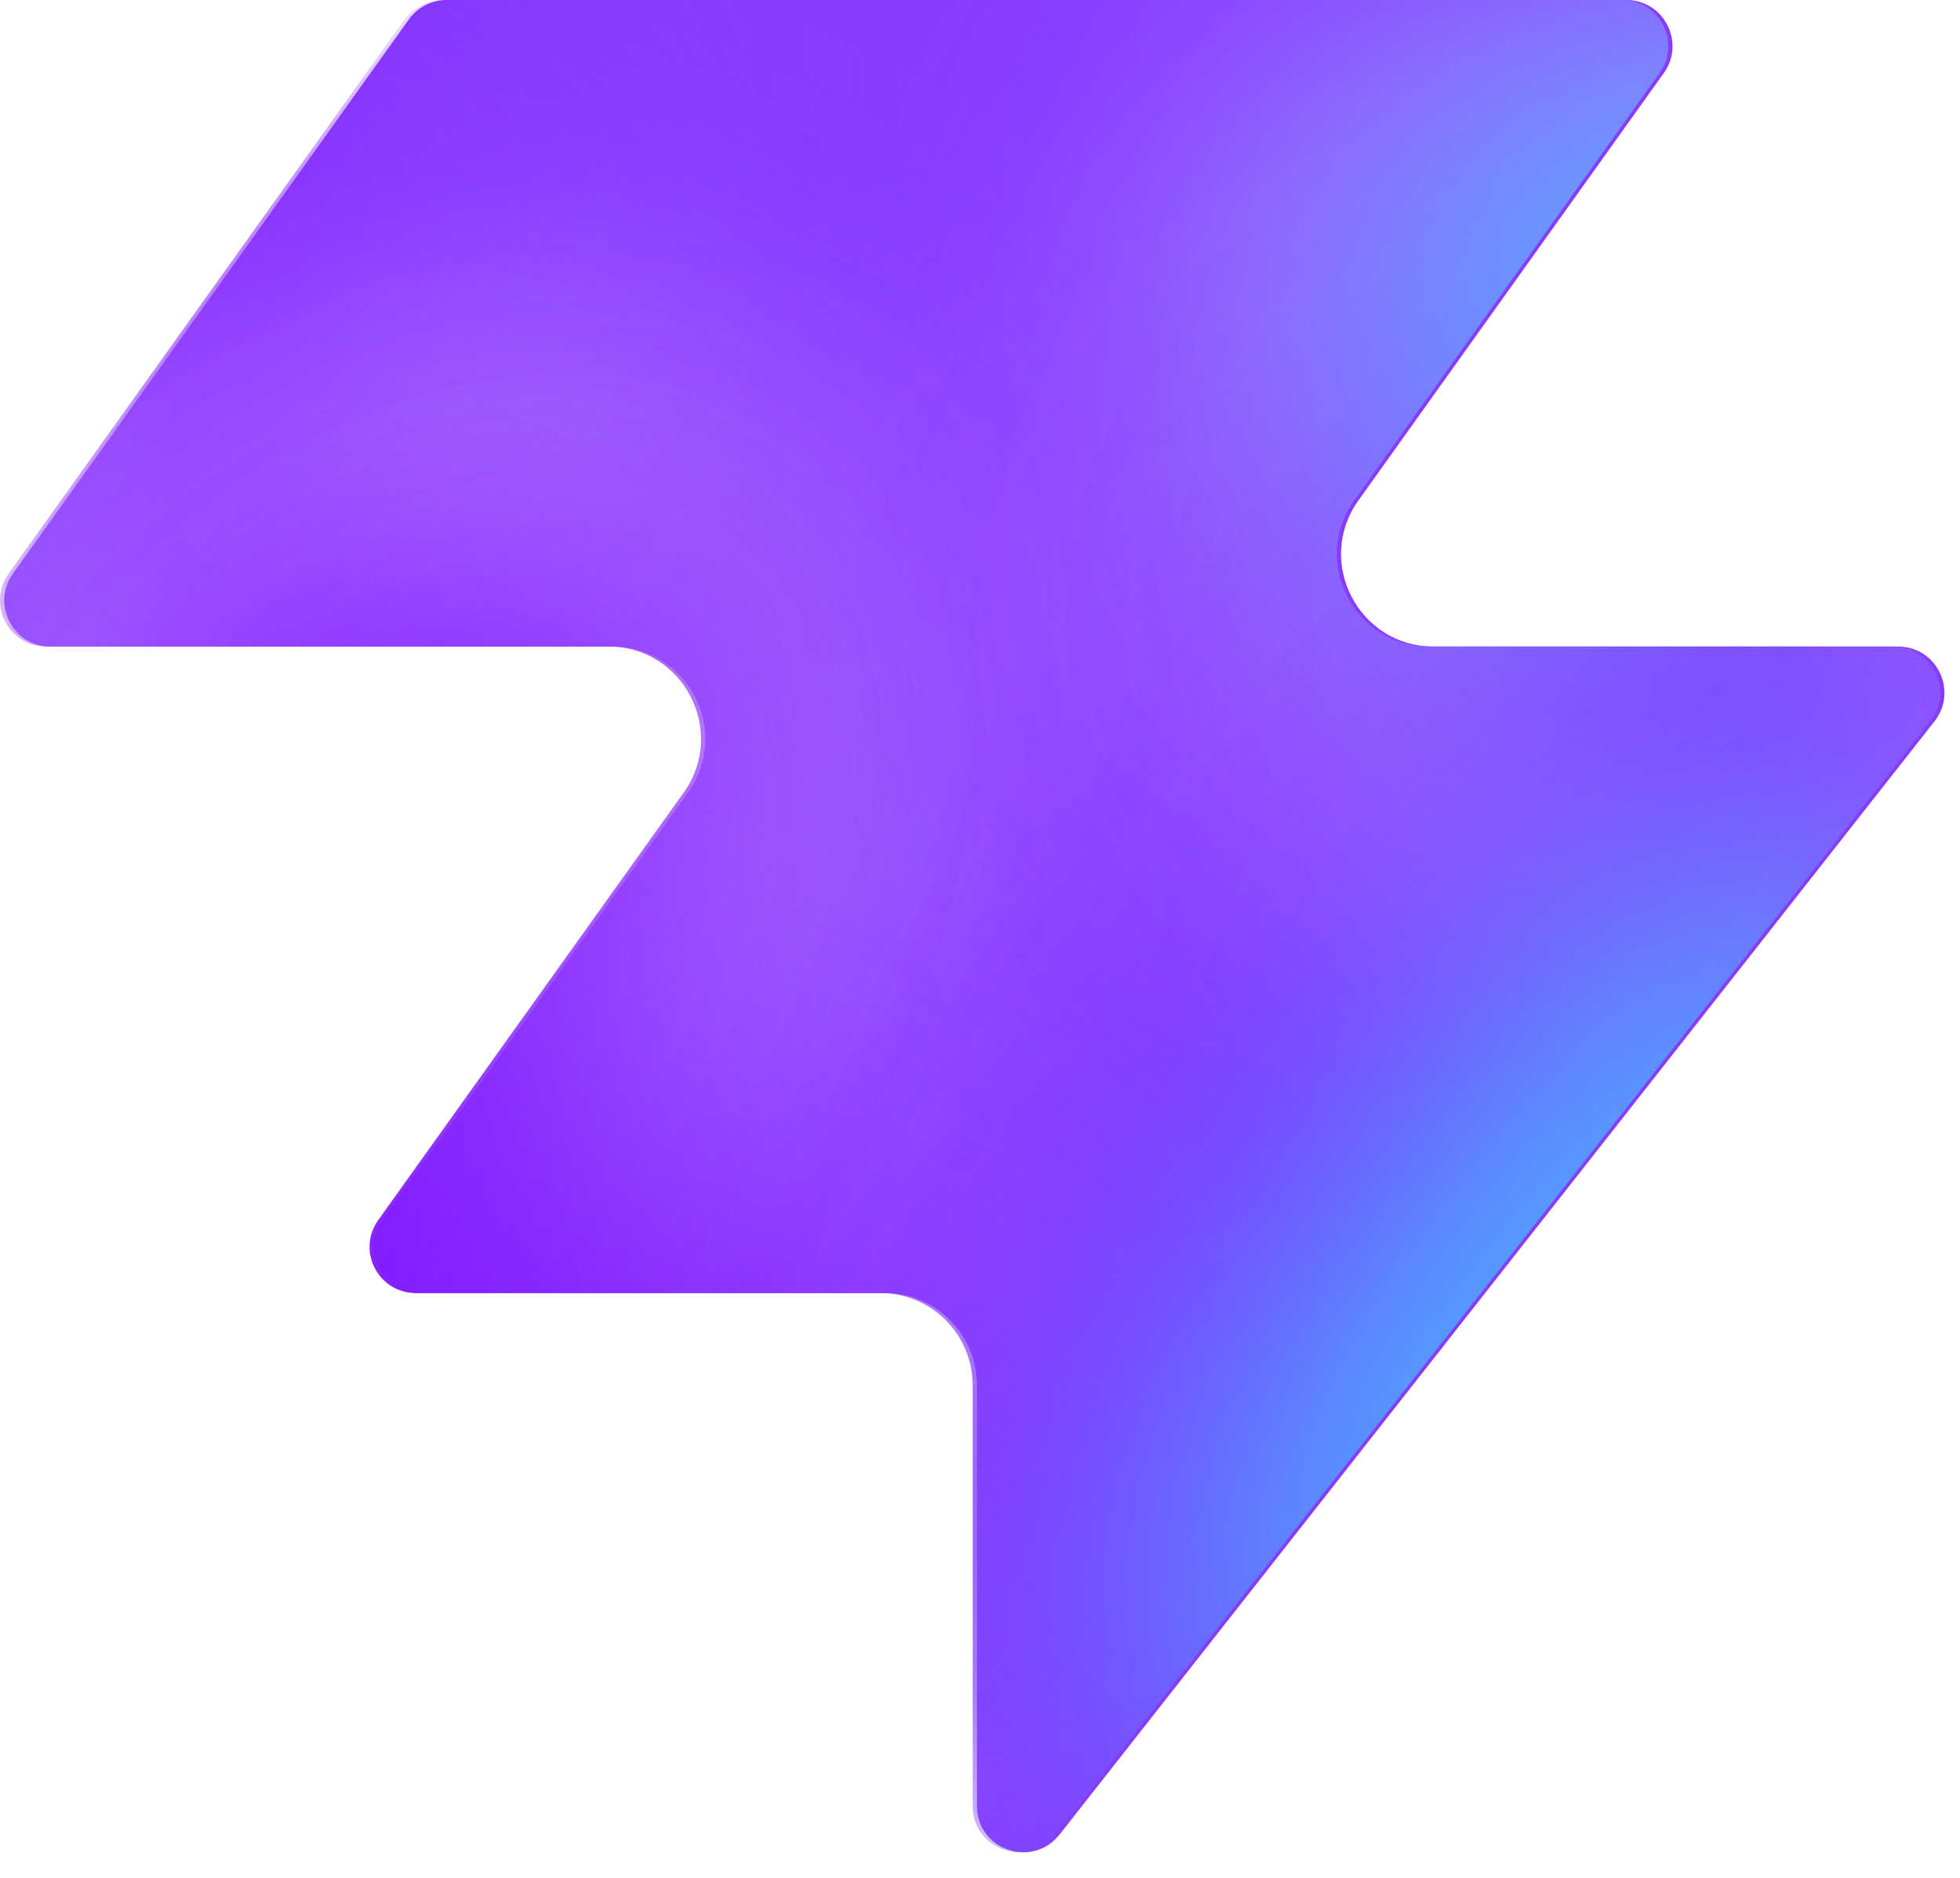
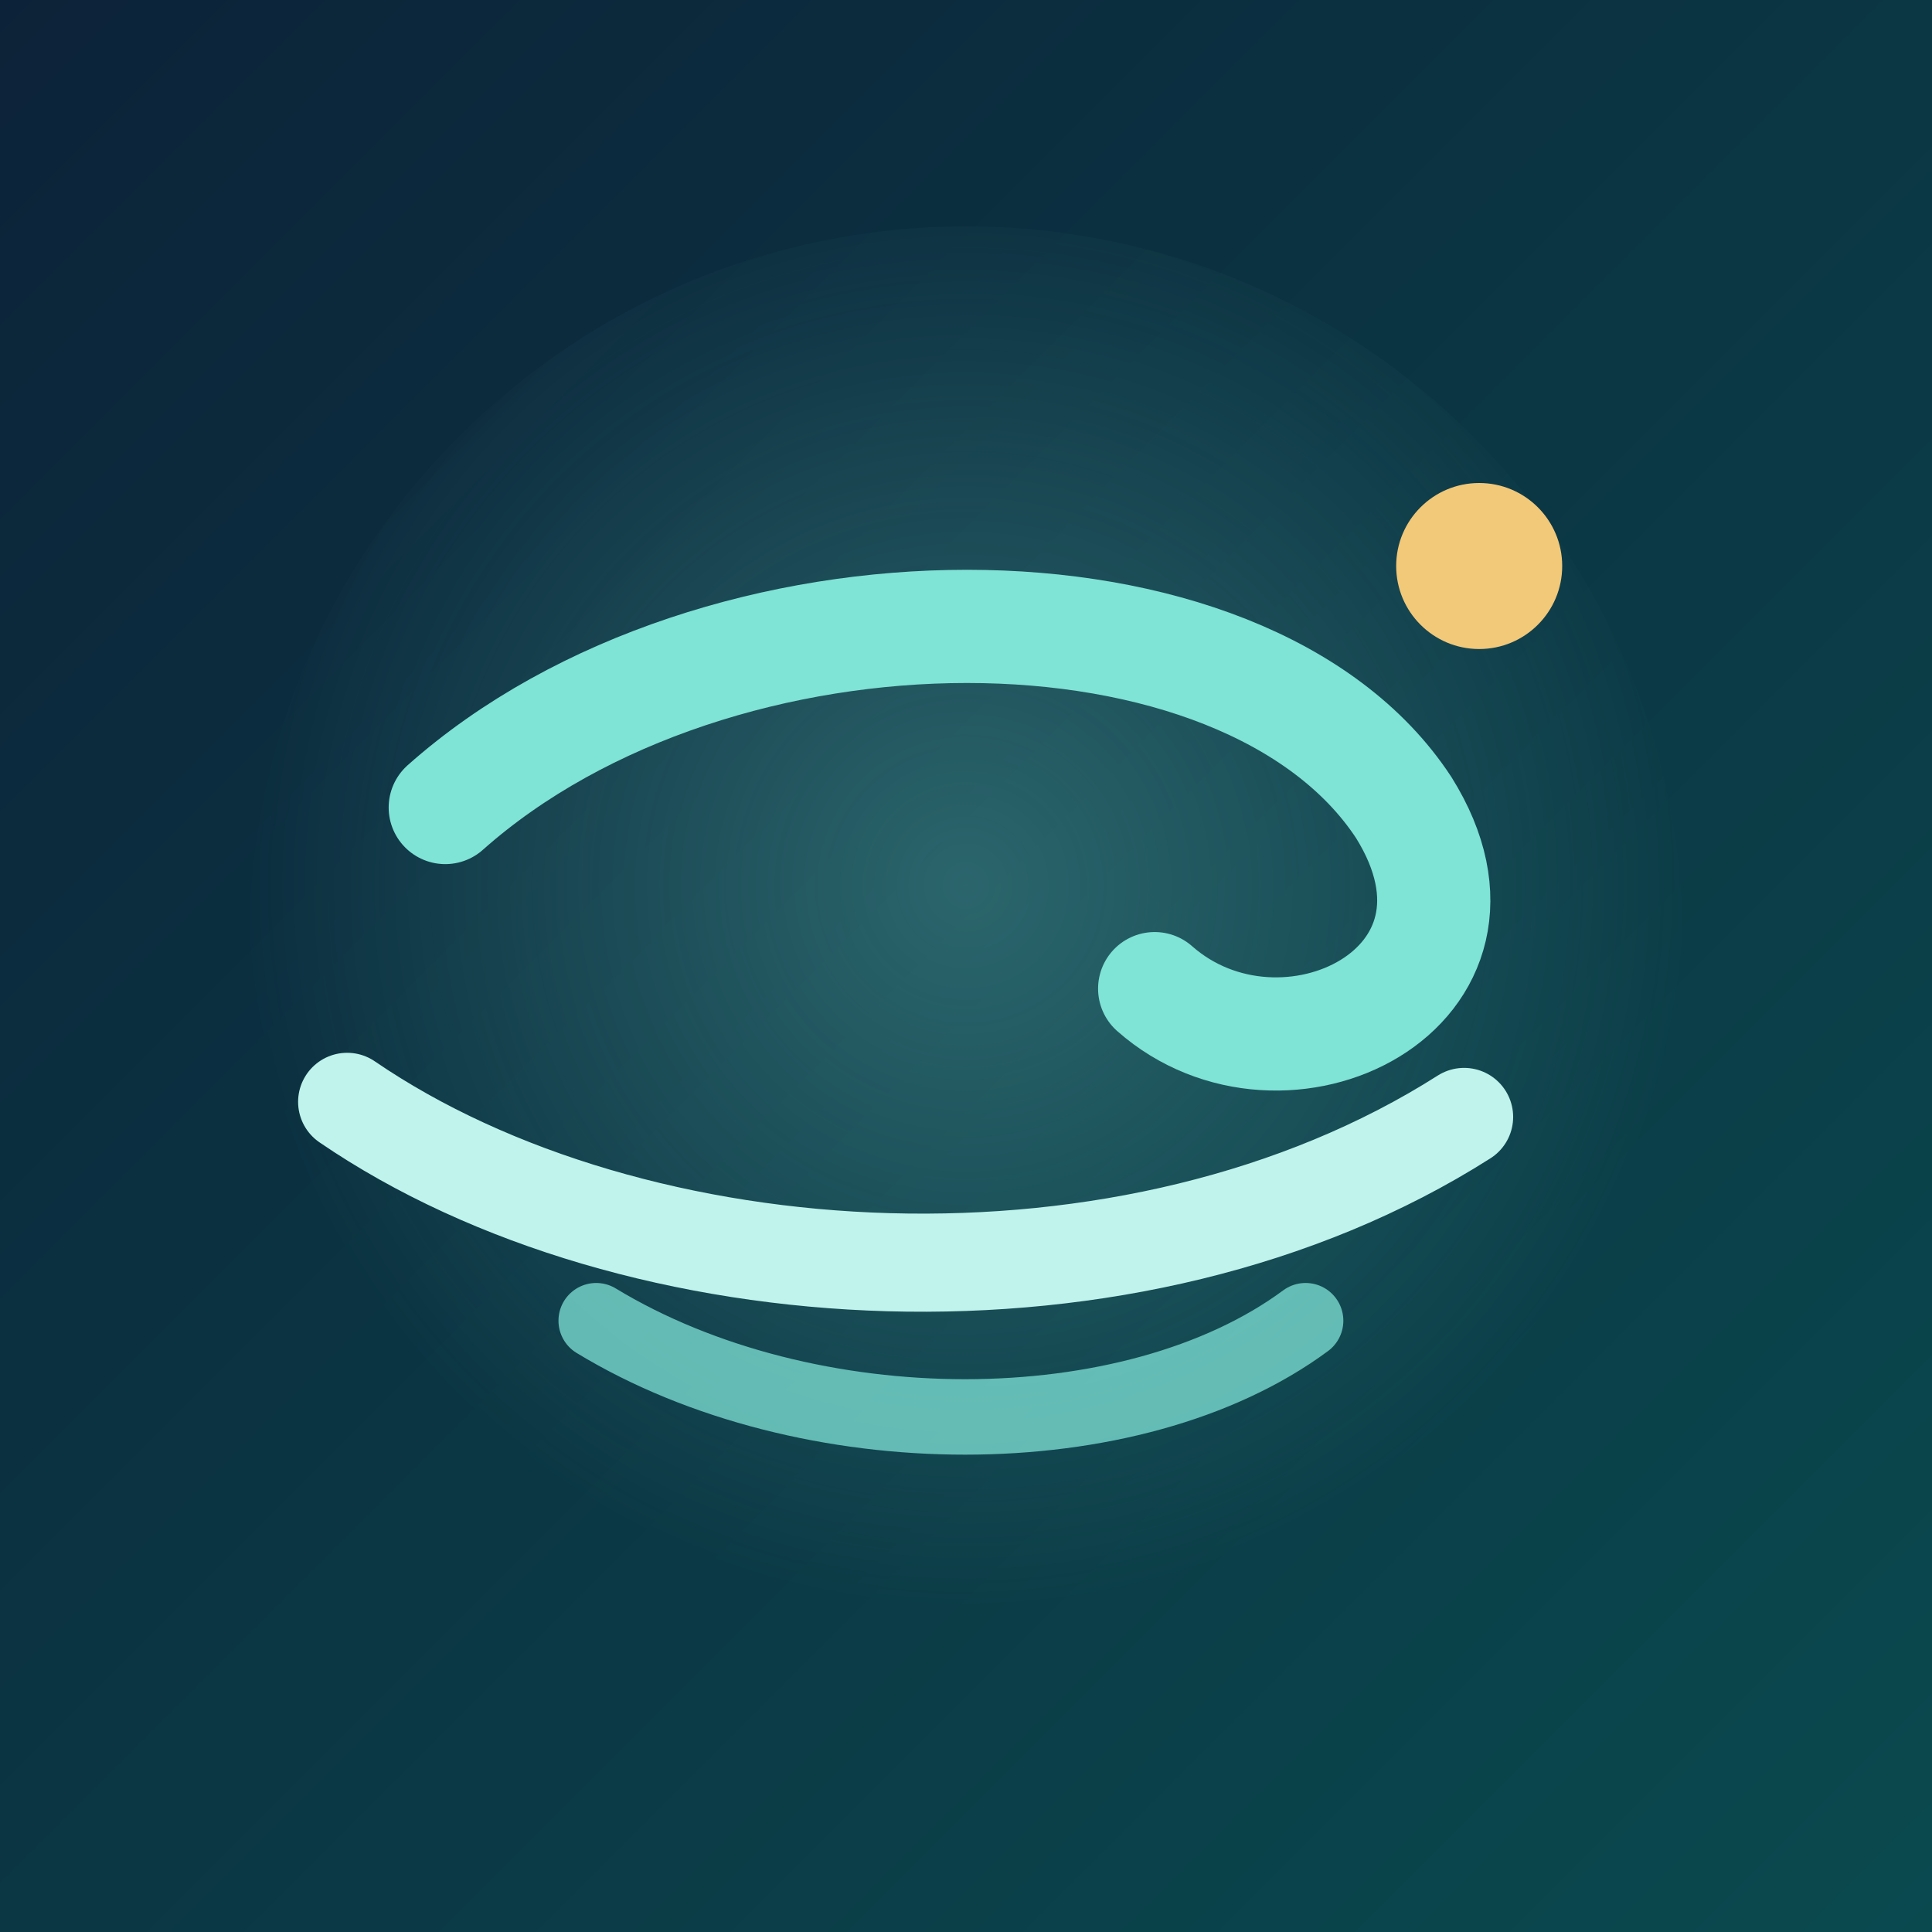
- <svg xmlns="http://www.w3.org/2000/svg" width="48" height="46" fill="none" viewBox="0 0 48 46">
-   <path fill="#863bff" d="M25.946 44.938c-.664.845-2.021.375-2.021-.698V33.937a2.26 2.26 0 0 0-2.262-2.262H10.287c-.92 0-1.456-1.04-.92-1.788l7.48-10.471c1.07-1.497 0-3.578-1.842-3.578H1.237c-.92 0-1.456-1.04-.92-1.788L10.013.474c.214-.297.556-.474.92-.474h28.894c.92 0 1.456 1.04.92 1.788l-7.48 10.471c-1.07 1.498 0 3.579 1.842 3.579h11.377c.943 0 1.473 1.088.89 1.83L25.947 44.94z" style="fill:#863bff;fill:color(display-p3 .525 .23 1);fill-opacity:1" />
-   <mask id="a" width="48" height="46" x="0" y="0" maskUnits="userSpaceOnUse" style="mask-type:alpha">
-     <path fill="#000" d="M25.842 44.938c-.664.844-2.021.375-2.021-.698V33.937a2.26 2.26 0 0 0-2.262-2.262H10.183c-.92 0-1.456-1.04-.92-1.788l7.48-10.471c1.07-1.498 0-3.579-1.842-3.579H1.133c-.92 0-1.456-1.04-.92-1.787L9.91.473c.214-.297.556-.474.92-.474h28.894c.92 0 1.456 1.04.92 1.788l-7.48 10.471c-1.07 1.498 0 3.578 1.842 3.578h11.377c.943 0 1.473 1.088.89 1.832L25.843 44.94z" style="fill:#000;fill-opacity:1" />
-   </mask>
-   <g mask="url(#a)">
-     <g filter="url(#b)">
-       <ellipse cx="5.508" cy="14.704" fill="#ede6ff" rx="5.508" ry="14.704" style="fill:#ede6ff;fill:color(display-p3 .927 .903 1);fill-opacity:1" transform="matrix(.00324 1 1 -.00324 -4.47 31.516)" />
-     </g>
-     <g filter="url(#c)">
-       <ellipse cx="10.399" cy="29.851" fill="#ede6ff" rx="10.399" ry="29.851" style="fill:#ede6ff;fill:color(display-p3 .927 .903 1);fill-opacity:1" transform="matrix(.00324 1 1 -.00324 -39.328 7.883)" />
-     </g>
-     <g filter="url(#d)">
-       <ellipse cx="5.508" cy="30.487" fill="#7e14ff" rx="5.508" ry="30.487" style="fill:#7e14ff;fill:color(display-p3 .492 .077 1);fill-opacity:1" transform="rotate(89.814 -25.913 -14.639)scale(1 -1)" />
-     </g>
-     <g filter="url(#e)">
-       <ellipse cx="5.508" cy="30.599" fill="#7e14ff" rx="5.508" ry="30.599" style="fill:#7e14ff;fill:color(display-p3 .492 .077 1);fill-opacity:1" transform="rotate(89.814 -32.644 -3.334)scale(1 -1)" />
-     </g>
-     <g filter="url(#f)">
-       <ellipse cx="5.508" cy="30.599" fill="#7e14ff" rx="5.508" ry="30.599" style="fill:#7e14ff;fill:color(display-p3 .492 .077 1);fill-opacity:1" transform="matrix(.00324 1 1 -.00324 -34.34 30.47)" />
-     </g>
-     <g filter="url(#g)">
-       <ellipse cx="14.072" cy="22.078" fill="#ede6ff" rx="14.072" ry="22.078" style="fill:#ede6ff;fill:color(display-p3 .927 .903 1);fill-opacity:1" transform="rotate(93.35 24.506 48.493)scale(-1 1)" />
-     </g>
-     <g filter="url(#h)">
-       <ellipse cx="3.47" cy="21.501" fill="#7e14ff" rx="3.47" ry="21.501" style="fill:#7e14ff;fill:color(display-p3 .492 .077 1);fill-opacity:1" transform="rotate(89.009 28.708 47.59)scale(-1 1)" />
-     </g>
-     <g filter="url(#i)">
-       <ellipse cx="3.47" cy="21.501" fill="#7e14ff" rx="3.47" ry="21.501" style="fill:#7e14ff;fill:color(display-p3 .492 .077 1);fill-opacity:1" transform="rotate(89.009 28.708 47.59)scale(-1 1)" />
-     </g>
-     <g filter="url(#j)">
-       <ellipse cx=".387" cy="8.972" fill="#7e14ff" rx="4.407" ry="29.108" style="fill:#7e14ff;fill:color(display-p3 .492 .077 1);fill-opacity:1" transform="rotate(39.51 .387 8.972)" />
-     </g>
-     <g filter="url(#k)">
-       <ellipse cx="47.523" cy="-6.092" fill="#7e14ff" rx="4.407" ry="29.108" style="fill:#7e14ff;fill:color(display-p3 .492 .077 1);fill-opacity:1" transform="rotate(37.892 47.523 -6.092)" />
-     </g>
-     <g filter="url(#l)">
-       <ellipse cx="41.412" cy="6.333" fill="#47bfff" rx="5.971" ry="9.665" style="fill:#47bfff;fill:color(display-p3 .28 .748 1);fill-opacity:1" transform="rotate(37.892 41.412 6.333)" />
-     </g>
-     <g filter="url(#m)">
-       <ellipse cx="-1.879" cy="38.332" fill="#7e14ff" rx="4.407" ry="29.108" style="fill:#7e14ff;fill:color(display-p3 .492 .077 1);fill-opacity:1" transform="rotate(37.892 -1.88 38.332)" />
-     </g>
-     <g filter="url(#n)">
-       <ellipse cx="-1.879" cy="38.332" fill="#7e14ff" rx="4.407" ry="29.108" style="fill:#7e14ff;fill:color(display-p3 .492 .077 1);fill-opacity:1" transform="rotate(37.892 -1.88 38.332)" />
-     </g>
-     <g filter="url(#o)">
-       <ellipse cx="35.651" cy="29.907" fill="#7e14ff" rx="4.407" ry="29.108" style="fill:#7e14ff;fill:color(display-p3 .492 .077 1);fill-opacity:1" transform="rotate(37.892 35.651 29.907)" />
-     </g>
-     <g filter="url(#p)">
-       <ellipse cx="38.418" cy="32.4" fill="#47bfff" rx="5.971" ry="15.297" style="fill:#47bfff;fill:color(display-p3 .28 .748 1);fill-opacity:1" transform="rotate(37.892 38.418 32.4)" />
-     </g>
+ <svg xmlns="http://www.w3.org/2000/svg" viewBox="0 0 512 512">
+   <defs>
+     <linearGradient id="bg" x1="0" y1="0" x2="1" y2="1">
+       <stop offset="0" stop-color="#0c2238" />
+       <stop offset="1" stop-color="#0a4a4f" />
+     </linearGradient>
+     <radialGradient id="glow" cx="50%" cy="46%" r="50%">
+       <stop offset="0" stop-color="#7fe3d6" stop-opacity=".28" />
+       <stop offset="1" stop-color="#7fe3d6" stop-opacity="0" />
+     </radialGradient>
+   </defs>
+   <rect width="512" height="512" fill="url(#bg)" />
+   <circle cx="256" cy="250" r="190" fill="url(#glow)" />
+   <g fill="none" stroke-linecap="round" stroke-linejoin="round">
+     <path d="M118 214 C 190 150, 330 150, 372 214 C 402 262, 340 292, 306 262" stroke="#7fe3d6" stroke-width="30" />
+     <path d="M92 292 C 168 344, 300 352, 388 296" stroke="#bff3ec" stroke-width="26" />
+     <path d="M158 350 C 214 384, 300 384, 346 350" stroke="#7fe3d6" stroke-width="20" stroke-opacity=".75" />
  </g>
-   <defs>
-     <filter id="b" width="60.045" height="41.654" x="-19.77" y="16.149" color-interpolation-filters="sRGB" filterUnits="userSpaceOnUse">
-       <feFlood flood-opacity="0" result="BackgroundImageFix" />
-       <feBlend in="SourceGraphic" in2="BackgroundImageFix" result="shape" />
-       <feGaussianBlur result="effect1_foregroundBlur_2002_17158" stdDeviation="7.659" />
-     </filter>
-     <filter id="c" width="90.34" height="51.437" x="-54.613" y="-7.533" color-interpolation-filters="sRGB" filterUnits="userSpaceOnUse">
-       <feFlood flood-opacity="0" result="BackgroundImageFix" />
-       <feBlend in="SourceGraphic" in2="BackgroundImageFix" result="shape" />
-       <feGaussianBlur result="effect1_foregroundBlur_2002_17158" stdDeviation="7.659" />
-     </filter>
-     <filter id="d" width="79.355" height="29.4" x="-49.64" y="2.03" color-interpolation-filters="sRGB" filterUnits="userSpaceOnUse">
-       <feFlood flood-opacity="0" result="BackgroundImageFix" />
-       <feBlend in="SourceGraphic" in2="BackgroundImageFix" result="shape" />
-       <feGaussianBlur result="effect1_foregroundBlur_2002_17158" stdDeviation="4.596" />
-     </filter>
-     <filter id="e" width="79.579" height="29.4" x="-45.045" y="20.029" color-interpolation-filters="sRGB" filterUnits="userSpaceOnUse">
-       <feFlood flood-opacity="0" result="BackgroundImageFix" />
-       <feBlend in="SourceGraphic" in2="BackgroundImageFix" result="shape" />
-       <feGaussianBlur result="effect1_foregroundBlur_2002_17158" stdDeviation="4.596" />
-     </filter>
-     <filter id="f" width="79.579" height="29.4" x="-43.513" y="21.178" color-interpolation-filters="sRGB" filterUnits="userSpaceOnUse">
-       <feFlood flood-opacity="0" result="BackgroundImageFix" />
-       <feBlend in="SourceGraphic" in2="BackgroundImageFix" result="shape" />
-       <feGaussianBlur result="effect1_foregroundBlur_2002_17158" stdDeviation="4.596" />
-     </filter>
-     <filter id="g" width="74.749" height="58.852" x="15.756" y="-17.901" color-interpolation-filters="sRGB" filterUnits="userSpaceOnUse">
-       <feFlood flood-opacity="0" result="BackgroundImageFix" />
-       <feBlend in="SourceGraphic" in2="BackgroundImageFix" result="shape" />
-       <feGaussianBlur result="effect1_foregroundBlur_2002_17158" stdDeviation="7.659" />
-     </filter>
-     <filter id="h" width="61.377" height="25.362" x="23.548" y="2.284" color-interpolation-filters="sRGB" filterUnits="userSpaceOnUse">
-       <feFlood flood-opacity="0" result="BackgroundImageFix" />
-       <feBlend in="SourceGraphic" in2="BackgroundImageFix" result="shape" />
-       <feGaussianBlur result="effect1_foregroundBlur_2002_17158" stdDeviation="4.596" />
-     </filter>
-     <filter id="i" width="61.377" height="25.362" x="23.548" y="2.284" color-interpolation-filters="sRGB" filterUnits="userSpaceOnUse">
-       <feFlood flood-opacity="0" result="BackgroundImageFix" />
-       <feBlend in="SourceGraphic" in2="BackgroundImageFix" result="shape" />
-       <feGaussianBlur result="effect1_foregroundBlur_2002_17158" stdDeviation="4.596" />
-     </filter>
-     <filter id="j" width="56.045" height="63.649" x="-27.636" y="-22.853" color-interpolation-filters="sRGB" filterUnits="userSpaceOnUse">
-       <feFlood flood-opacity="0" result="BackgroundImageFix" />
-       <feBlend in="SourceGraphic" in2="BackgroundImageFix" result="shape" />
-       <feGaussianBlur result="effect1_foregroundBlur_2002_17158" stdDeviation="4.596" />
-     </filter>
-     <filter id="k" width="54.814" height="64.646" x="20.116" y="-38.415" color-interpolation-filters="sRGB" filterUnits="userSpaceOnUse">
-       <feFlood flood-opacity="0" result="BackgroundImageFix" />
-       <feBlend in="SourceGraphic" in2="BackgroundImageFix" result="shape" />
-       <feGaussianBlur result="effect1_foregroundBlur_2002_17158" stdDeviation="4.596" />
-     </filter>
-     <filter id="l" width="33.541" height="35.313" x="24.641" y="-11.323" color-interpolation-filters="sRGB" filterUnits="userSpaceOnUse">
-       <feFlood flood-opacity="0" result="BackgroundImageFix" />
-       <feBlend in="SourceGraphic" in2="BackgroundImageFix" result="shape" />
-       <feGaussianBlur result="effect1_foregroundBlur_2002_17158" stdDeviation="4.596" />
-     </filter>
-     <filter id="m" width="54.814" height="64.646" x="-29.286" y="6.009" color-interpolation-filters="sRGB" filterUnits="userSpaceOnUse">
-       <feFlood flood-opacity="0" result="BackgroundImageFix" />
-       <feBlend in="SourceGraphic" in2="BackgroundImageFix" result="shape" />
-       <feGaussianBlur result="effect1_foregroundBlur_2002_17158" stdDeviation="4.596" />
-     </filter>
-     <filter id="n" width="54.814" height="64.646" x="-29.286" y="6.009" color-interpolation-filters="sRGB" filterUnits="userSpaceOnUse">
-       <feFlood flood-opacity="0" result="BackgroundImageFix" />
-       <feBlend in="SourceGraphic" in2="BackgroundImageFix" result="shape" />
-       <feGaussianBlur result="effect1_foregroundBlur_2002_17158" stdDeviation="4.596" />
-     </filter>
-     <filter id="o" width="54.814" height="64.646" x="8.244" y="-2.416" color-interpolation-filters="sRGB" filterUnits="userSpaceOnUse">
-       <feFlood flood-opacity="0" result="BackgroundImageFix" />
-       <feBlend in="SourceGraphic" in2="BackgroundImageFix" result="shape" />
-       <feGaussianBlur result="effect1_foregroundBlur_2002_17158" stdDeviation="4.596" />
-     </filter>
-     <filter id="p" width="39.409" height="43.623" x="18.713" y="10.588" color-interpolation-filters="sRGB" filterUnits="userSpaceOnUse">
-       <feFlood flood-opacity="0" result="BackgroundImageFix" />
-       <feBlend in="SourceGraphic" in2="BackgroundImageFix" result="shape" />
-       <feGaussianBlur result="effect1_foregroundBlur_2002_17158" stdDeviation="4.596" />
-     </filter>
-   </defs>
+   <circle cx="392" cy="150" r="22" fill="#f2c879" />
</svg>
